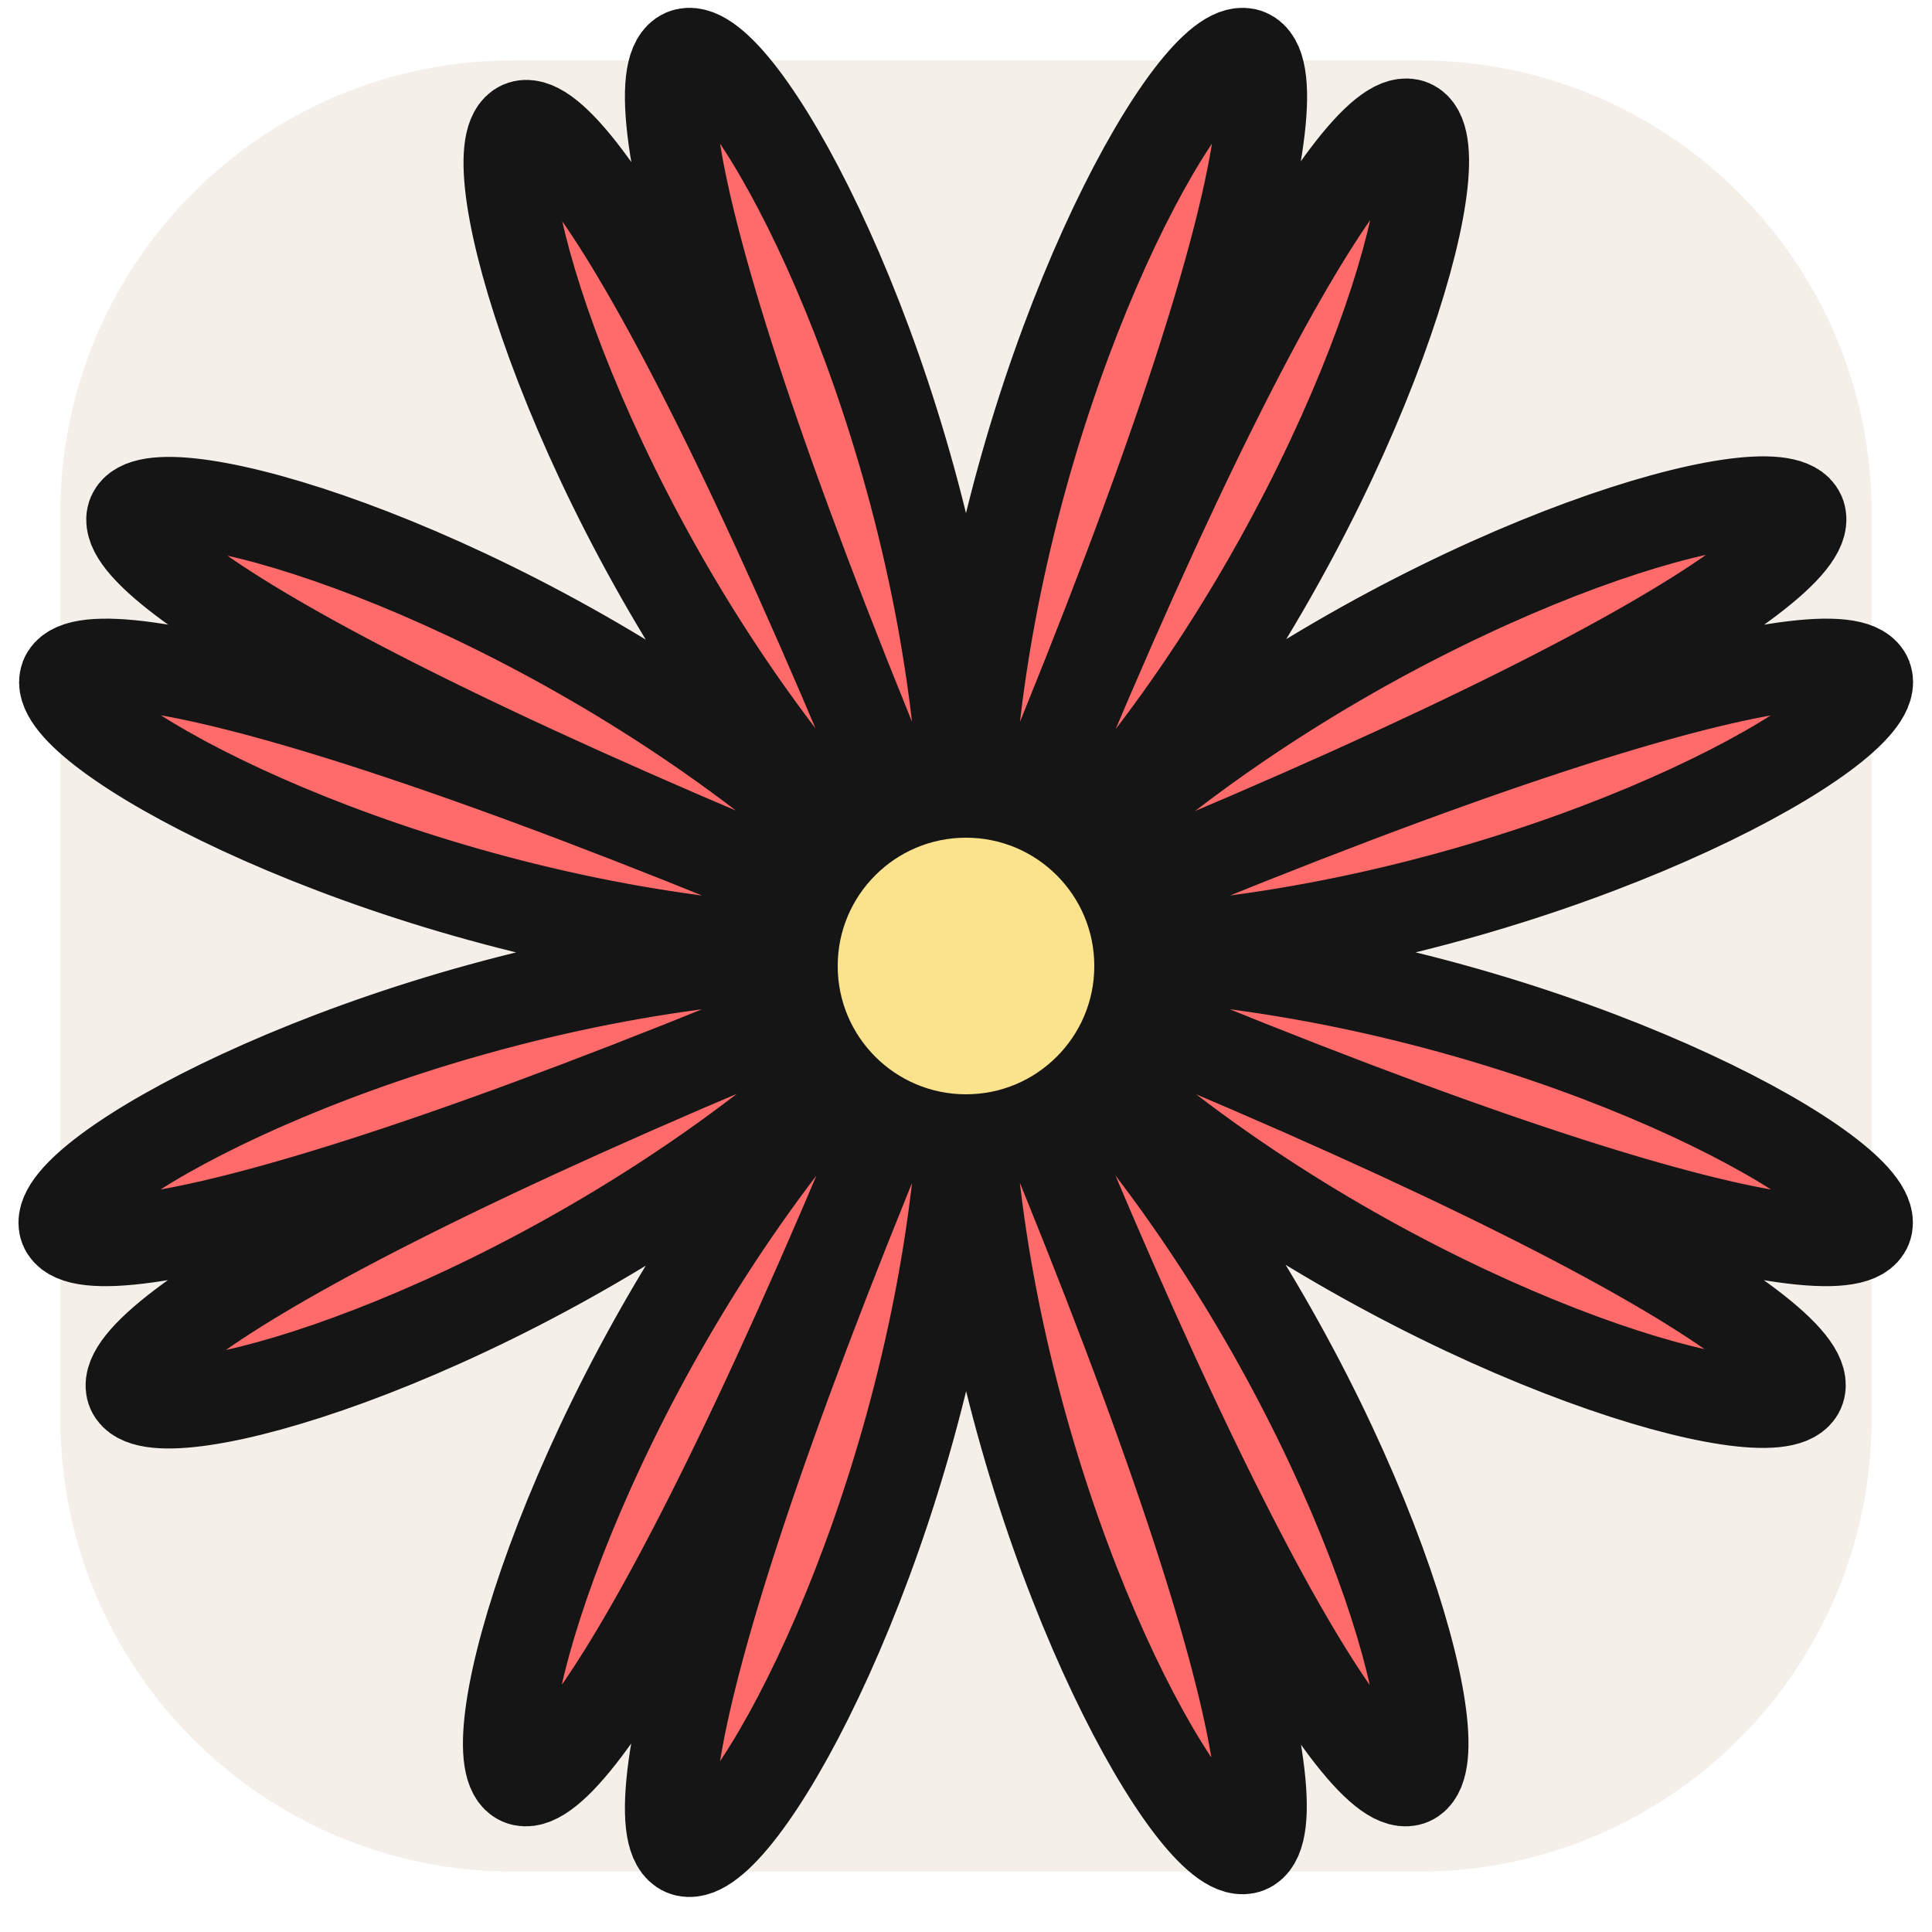
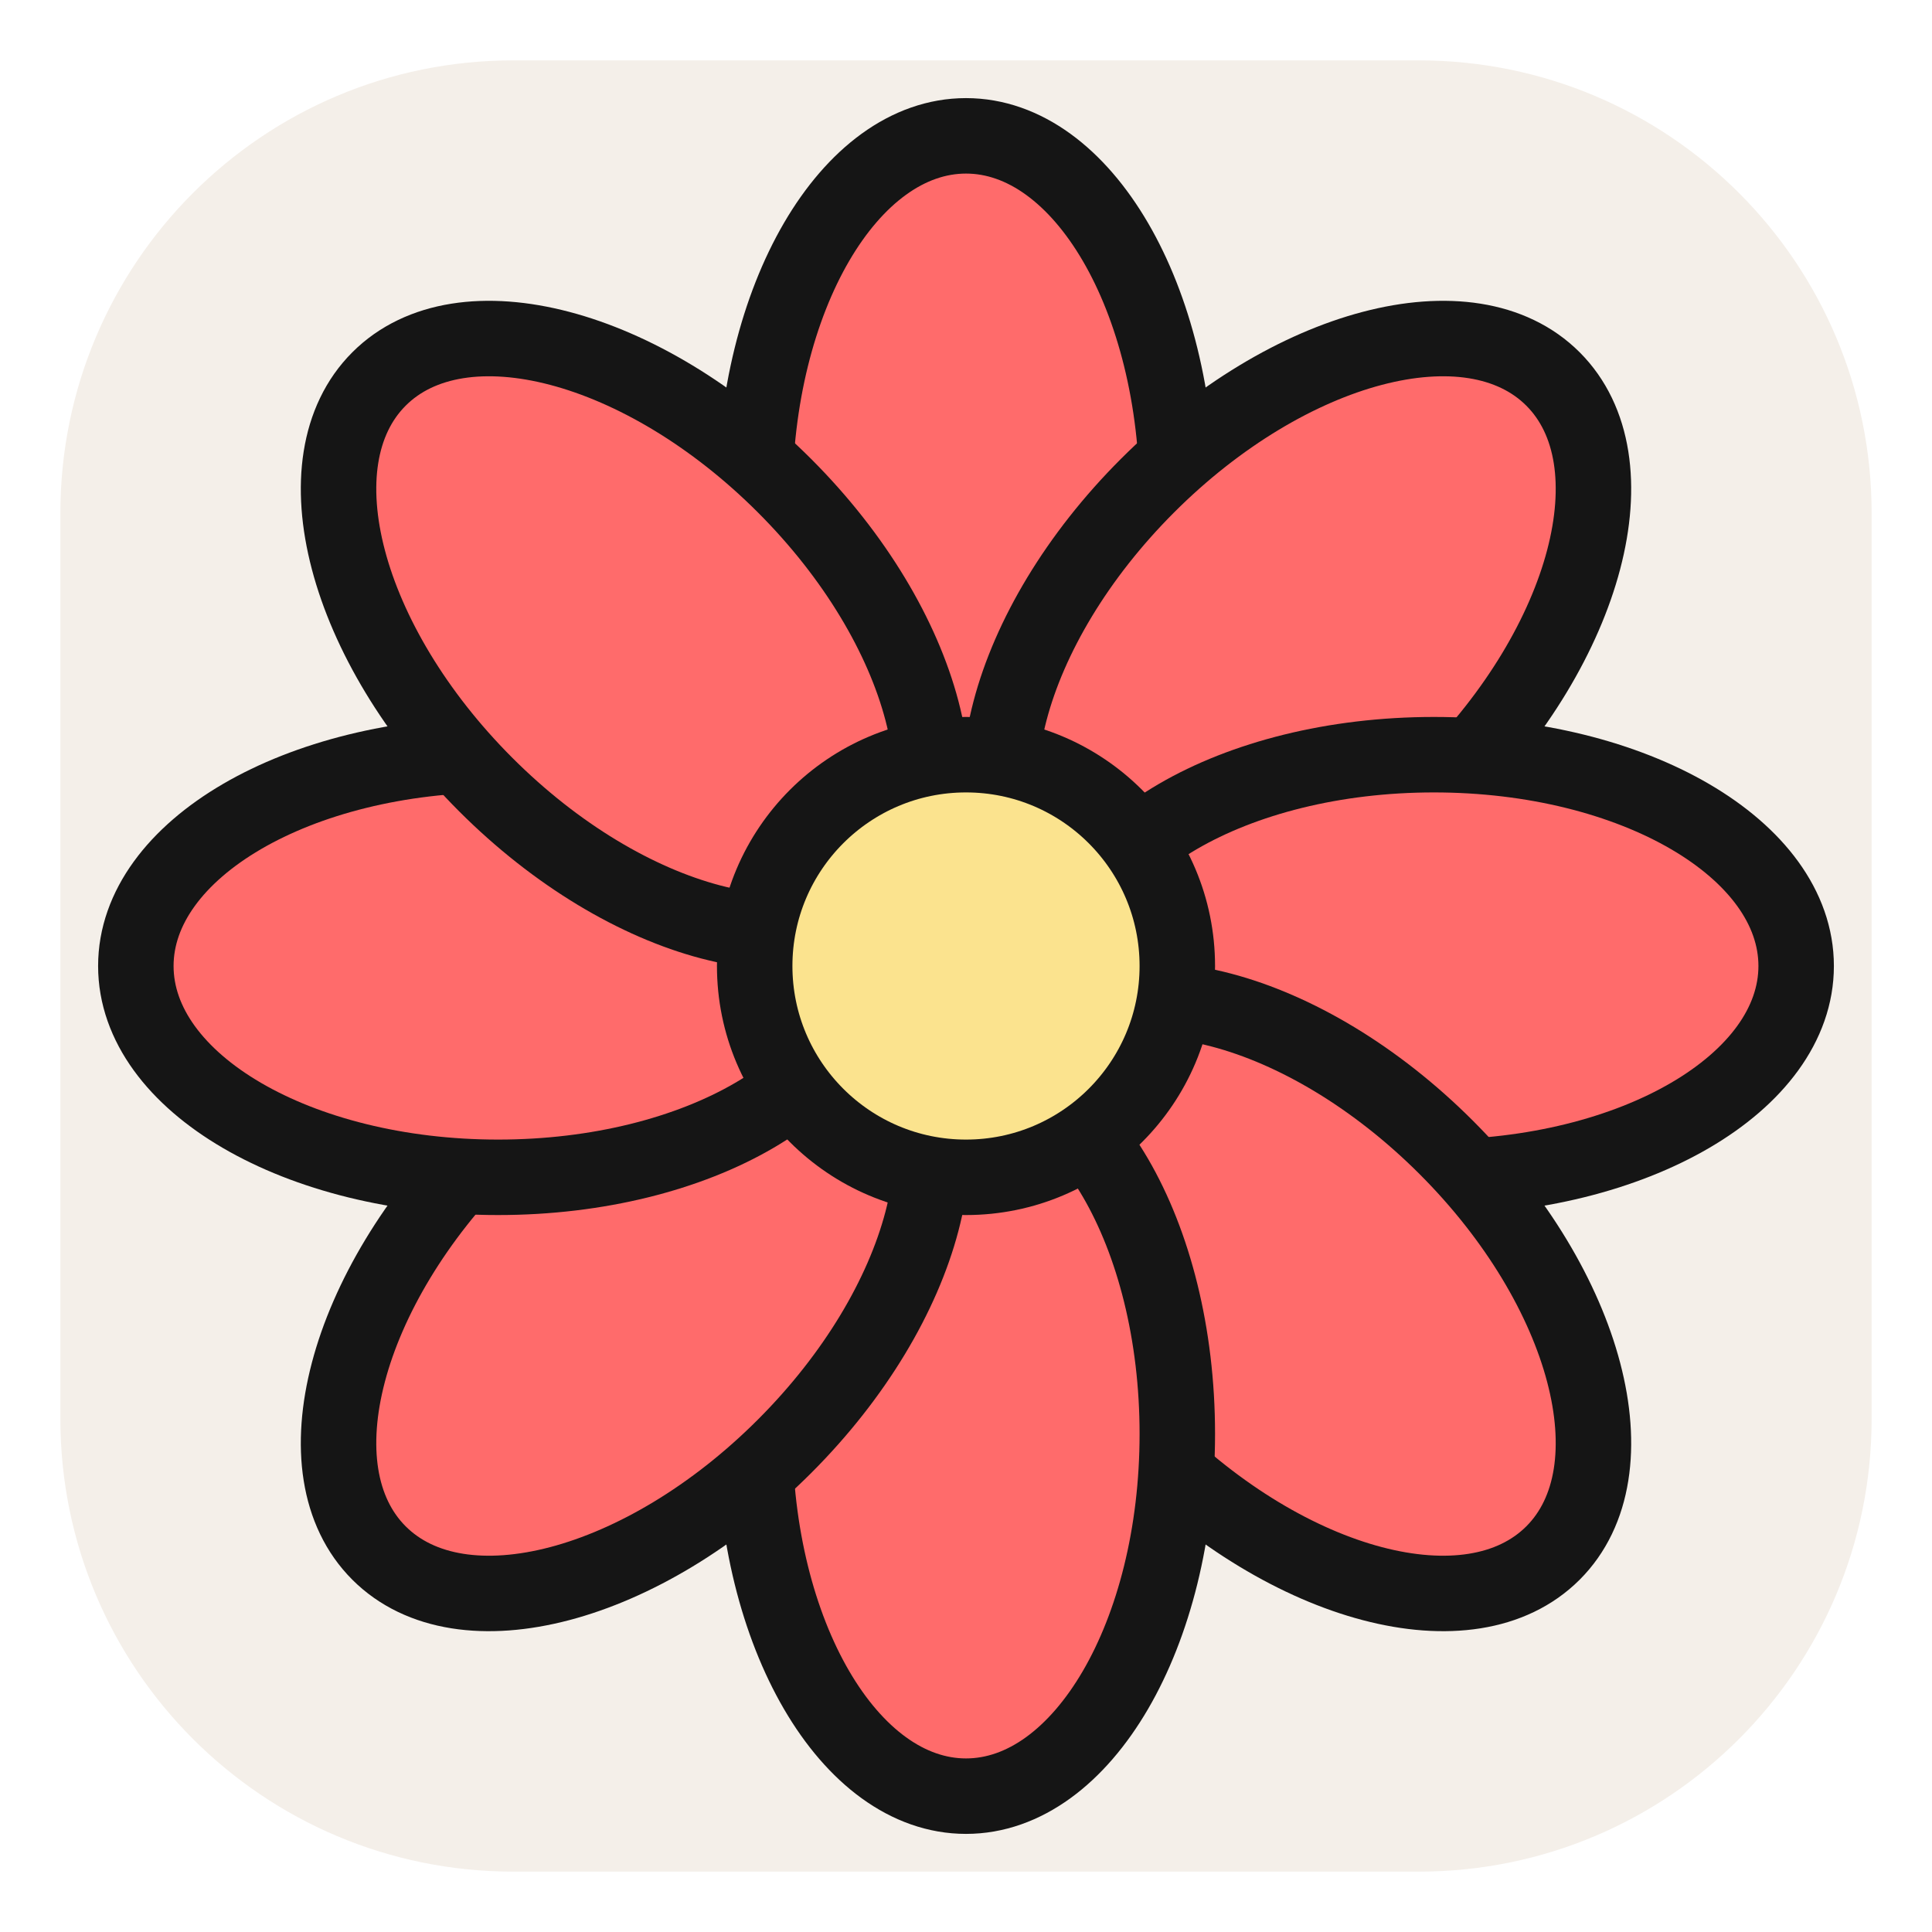
<svg xmlns="http://www.w3.org/2000/svg" viewBox="0 0 128 128">
  <rect x="4" y="4" width="120" height="120" rx="30" fill="#F4EFE9" />
-   <path d="M59.1 52.5C23.6-33.3 63.5 10.4 64 56.7c.5-46.3 40.4-90 4.9-4.2 35.5-85.8 32.4-26.3-.4 6.6 32.8-32.9 92.3-35.9 6.6-.4 85.7-35.5 41.3 4.4-4.9 4.4 46.3 0 90.5 39.9 4.9 4.4 85.6 35.5 26.2 32.4-6.6-.4 32.8 32.9 35.8 92.4.4 6.6 35.5 85.8-4.5 41.5-4.9-4.2-.5 46.3-40.4 90-4.9 4.2-35.5 85.8-32.4 26.3.4-6.6-32.8 32.9-92.3 35.9-6.6.4-85.7 35.5-41.4-4.4 4.9-4.4-46.3 0-90.5-39.9-4.9-4.4-85.6-35.5-26.2-32.4 6.6.4-32.8-32.8-35.8-92.3-.4-6.5" fill="#FF6B6B" stroke="#151515" stroke-linejoin="round" stroke-width="6" />
-   <circle cx="64" cy="64" r="11" fill="#FBE38E" stroke="#151515" stroke-width="5" />
+   <g fill="#FF6B6B" stroke="#151515" stroke-linejoin="round" stroke-width="5">
+     <ellipse cx="64" cy="33" rx="14" ry="24" />
+     <ellipse cx="64" cy="33" rx="14" ry="24" transform="rotate(45 64 64)" />
+     <ellipse cx="64" cy="33" rx="14" ry="24" transform="rotate(90 64 64)" />
+     <ellipse cx="64" cy="33" rx="14" ry="24" transform="rotate(135 64 64)" />
+     <ellipse cx="64" cy="33" rx="14" ry="24" transform="rotate(180 64 64)" />
+     <ellipse cx="64" cy="33" rx="14" ry="24" transform="rotate(225 64 64)" />
+     <ellipse cx="64" cy="33" rx="14" ry="24" transform="rotate(270 64 64)" />
+     <ellipse cx="64" cy="33" rx="14" ry="24" transform="rotate(315 64 64)" />
+   </g>
+   <circle cx="64" cy="64" r="14" fill="#FBE38E" stroke="#151515" stroke-width="5" />
</svg>
